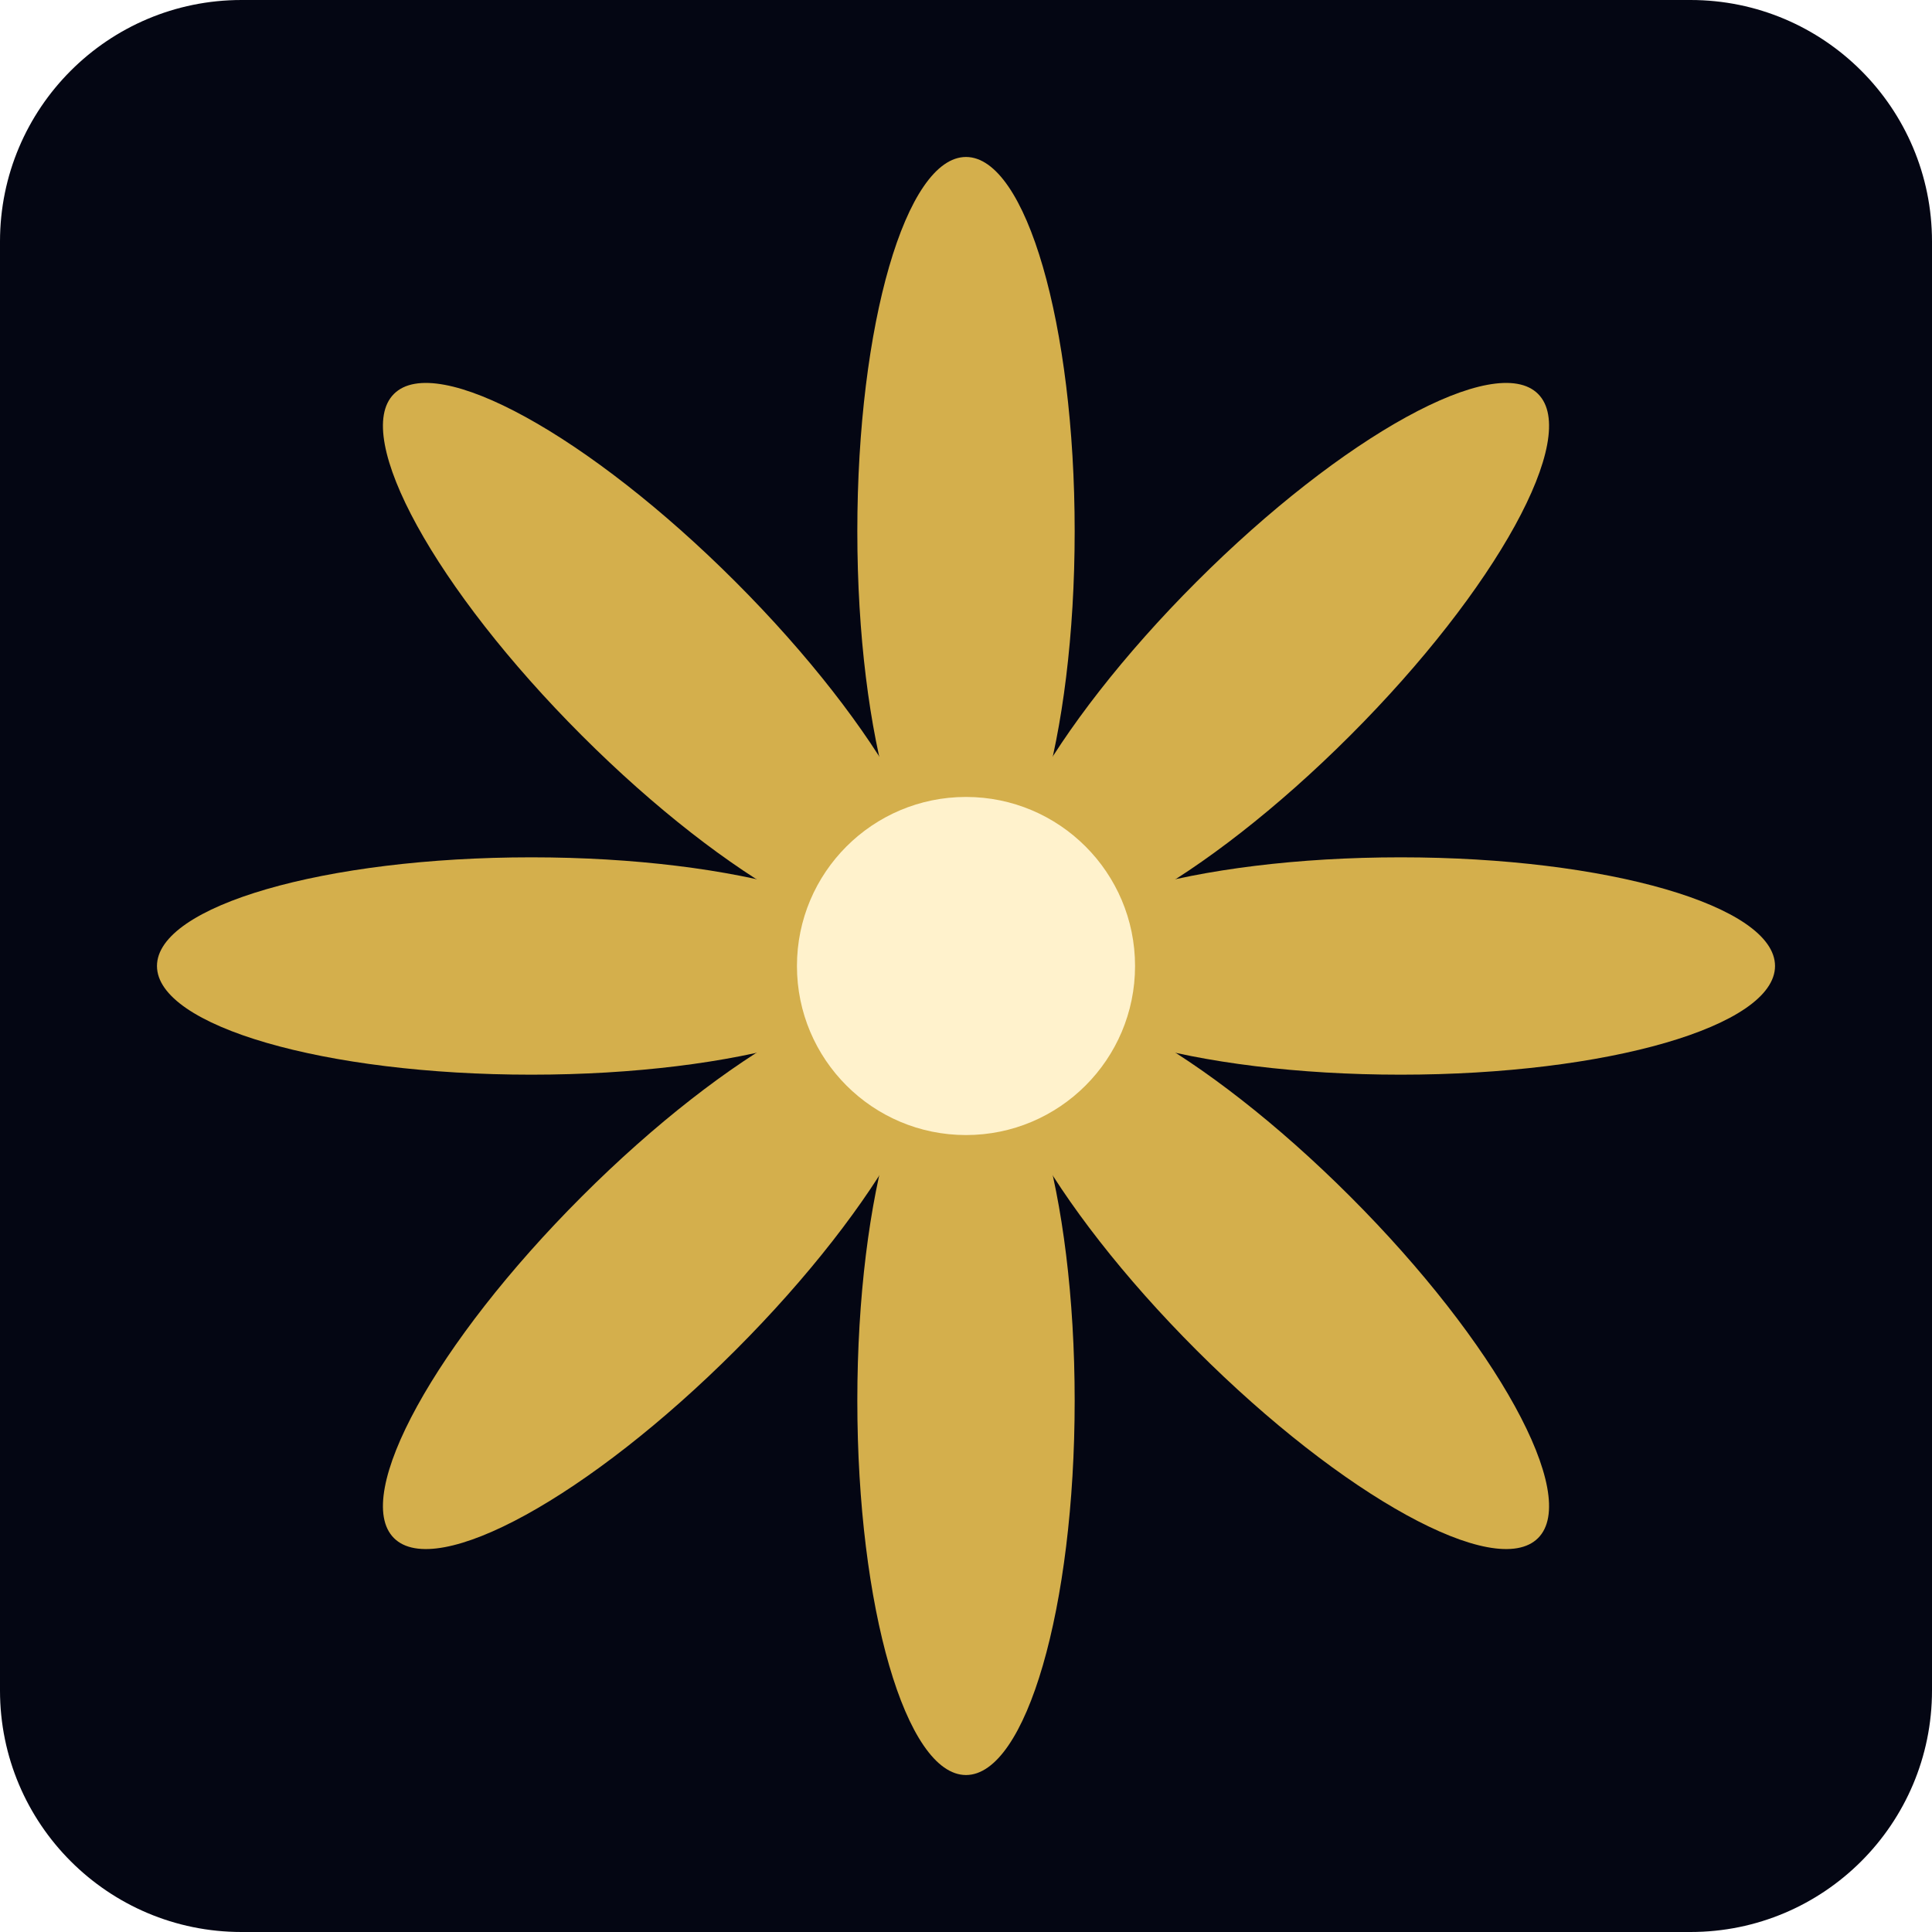
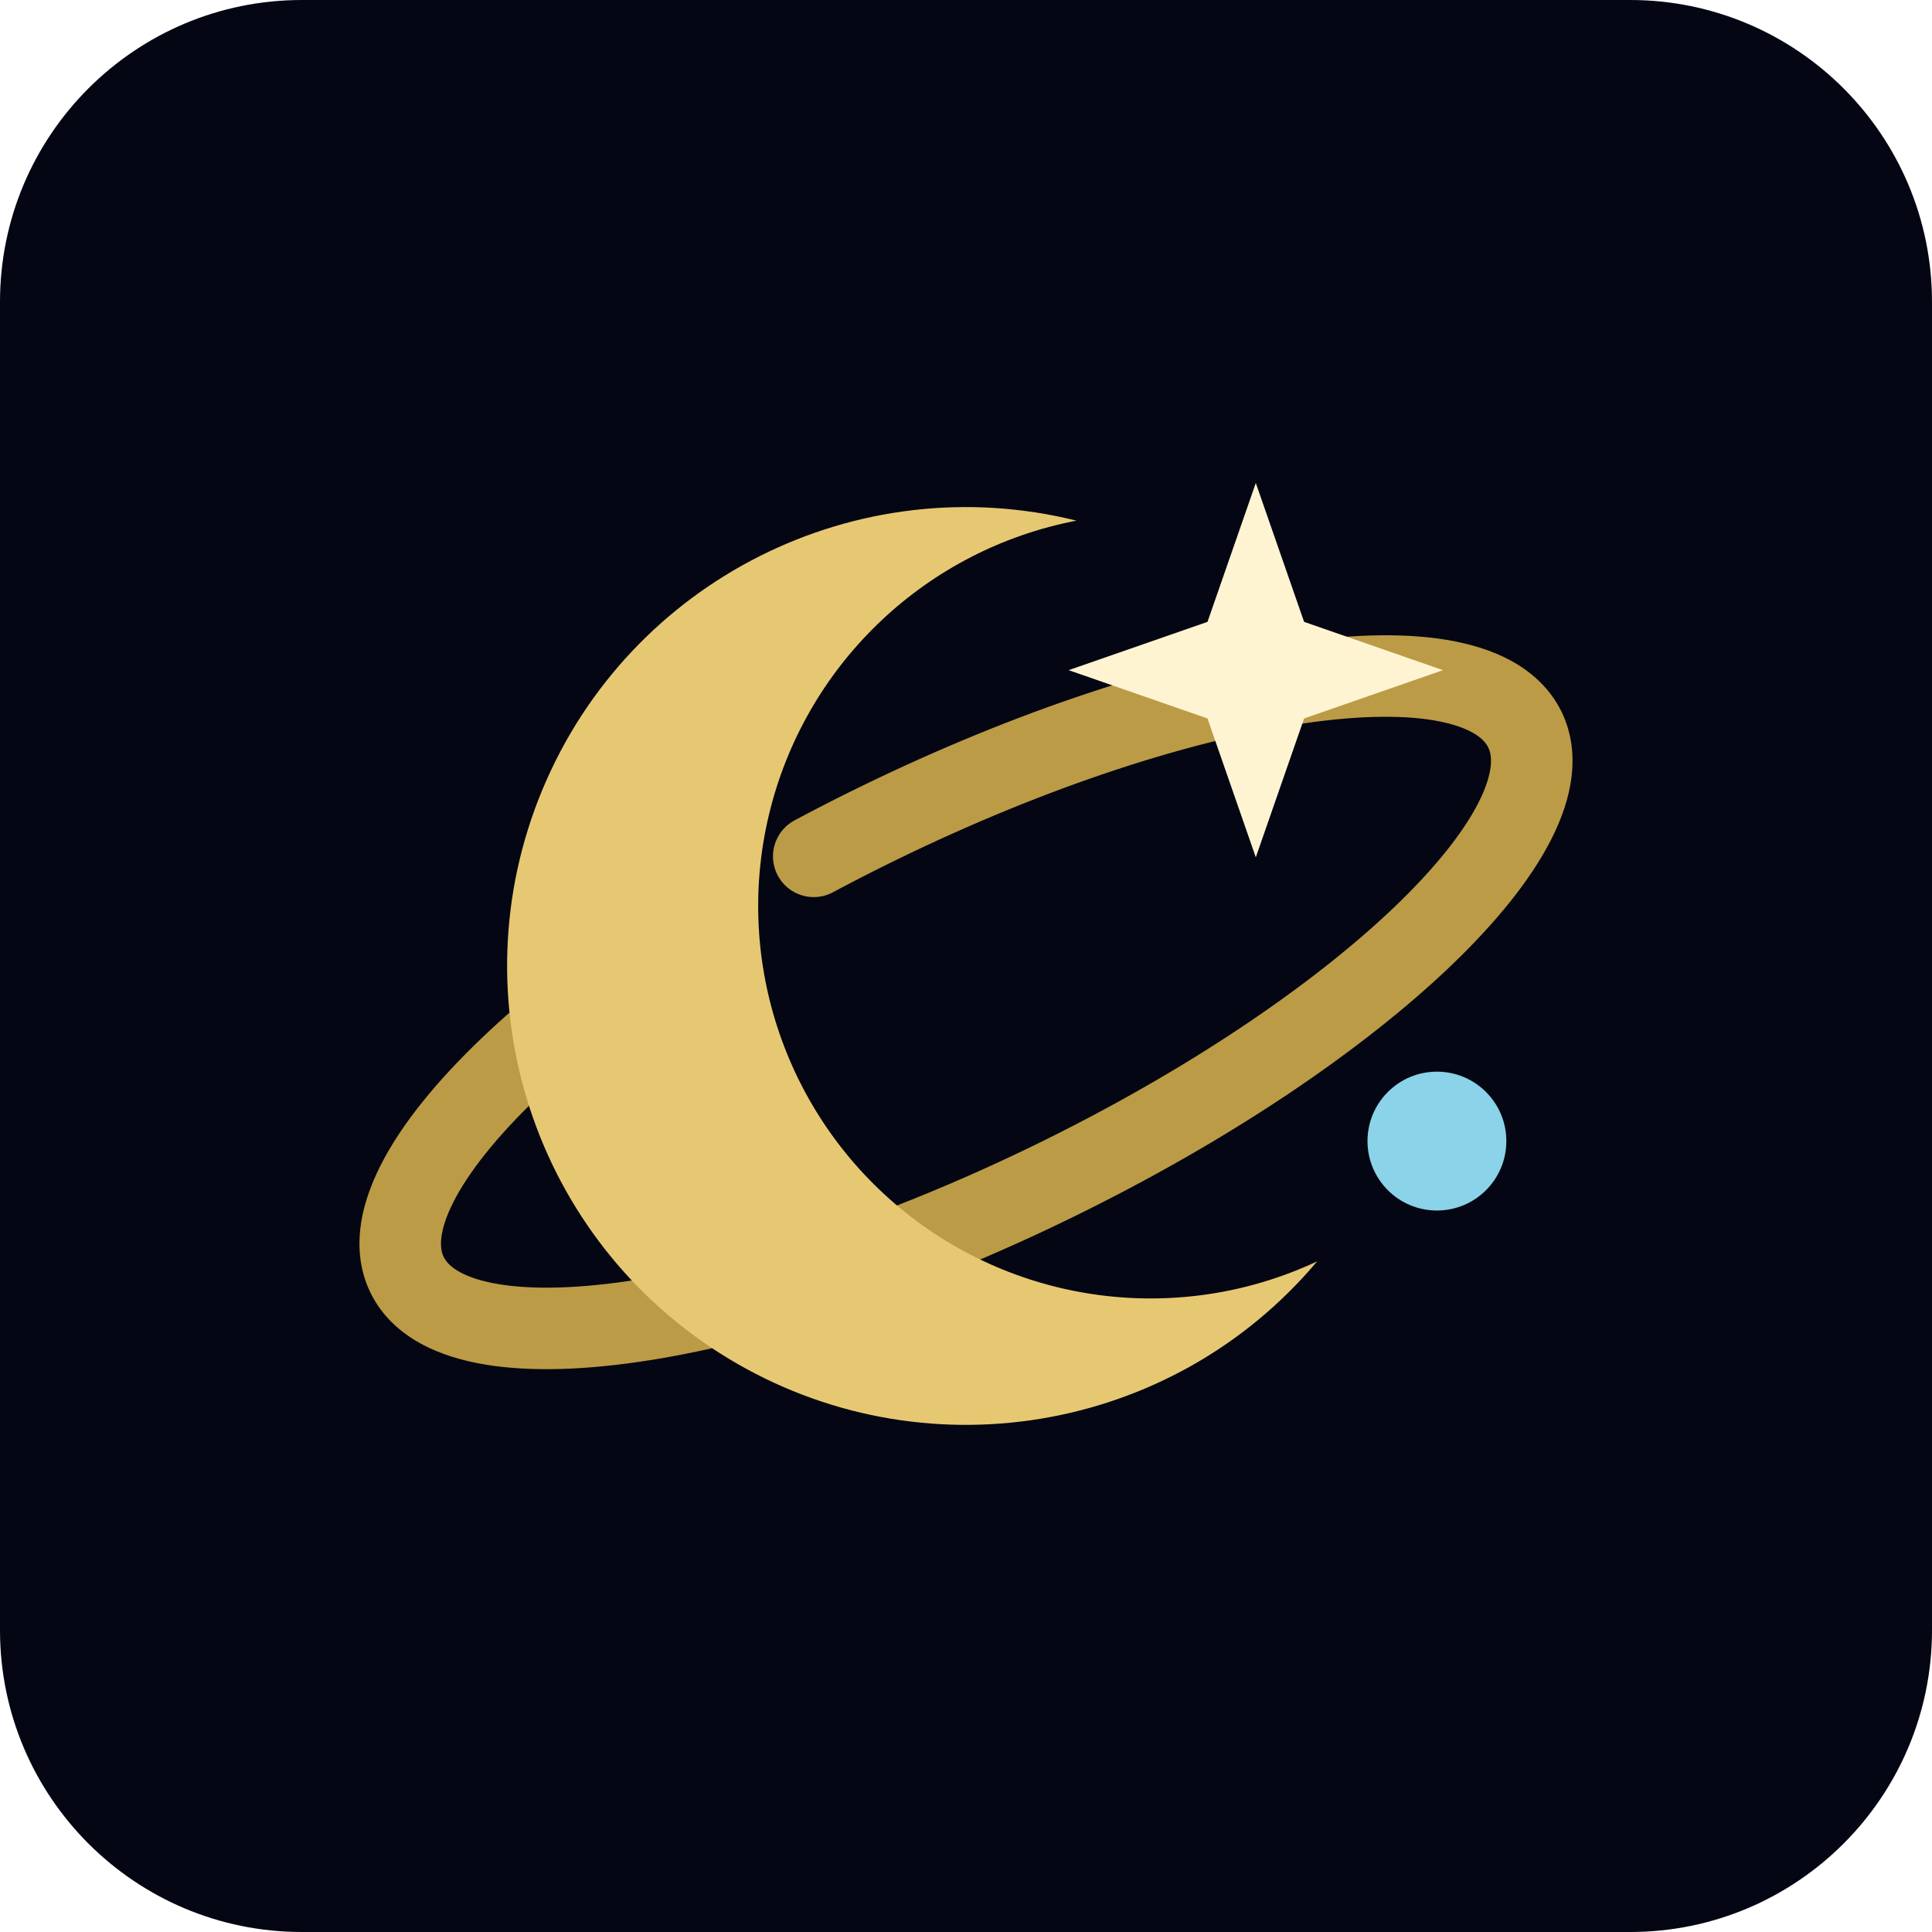
<svg xmlns="http://www.w3.org/2000/svg" viewBox="0 0 32 32">
-   <rect width="32" height="32" rx="4" fill="#040613" />
-   <g transform="translate(16 16)" fill="#d4af4c">
-     <ellipse rx="1.8" ry="6.2" cy="-7.2" />
-     <ellipse rx="1.8" ry="6.2" cy="-7.2" transform="rotate(45)" />
-     <ellipse rx="1.8" ry="6.2" cy="-7.2" transform="rotate(90)" />
-     <ellipse rx="1.8" ry="6.2" cy="-7.2" transform="rotate(135)" />
-     <ellipse rx="1.8" ry="6.2" cy="-7.2" transform="rotate(180)" />
-     <ellipse rx="1.8" ry="6.2" cy="-7.2" transform="rotate(225)" />
-     <ellipse rx="1.8" ry="6.2" cy="-7.2" transform="rotate(270)" />
-     <ellipse rx="1.8" ry="6.2" cy="-7.2" transform="rotate(315)" />
-     <circle r="2.8" fill="#fff2cc" />
+   <rect width="32" height="32" rx="5" fill="#040613" />
+   <g transform="translate(4 4)">
+     <ellipse cx="12" cy="12.6" rx="10.3" ry="3.3" transform="rotate(-26 12 12.6)" fill="none" stroke="#d4af4c" stroke-width="1.35" stroke-linecap="round" stroke-dasharray="28 5" opacity="0.88" />
+     <path d="M16.02 5.55A7.6 7.6 0 1 0 16.02 18.45A6.5 6.5 0 1 1 16.02 5.55Z" transform="rotate(-18 12 12)" fill="#e7c872" />
+     <path d="M16.8 4.0L17.6 6.3L19.9 7.1L17.6 7.9L16.8 10.2L16.0 7.9L13.7 7.1L16.0 6.3Z" fill="#fff4d2" />
+     <circle cx="19.8" cy="14.9" r="1.15" fill="#8ad3e8" />
  </g>
</svg>
